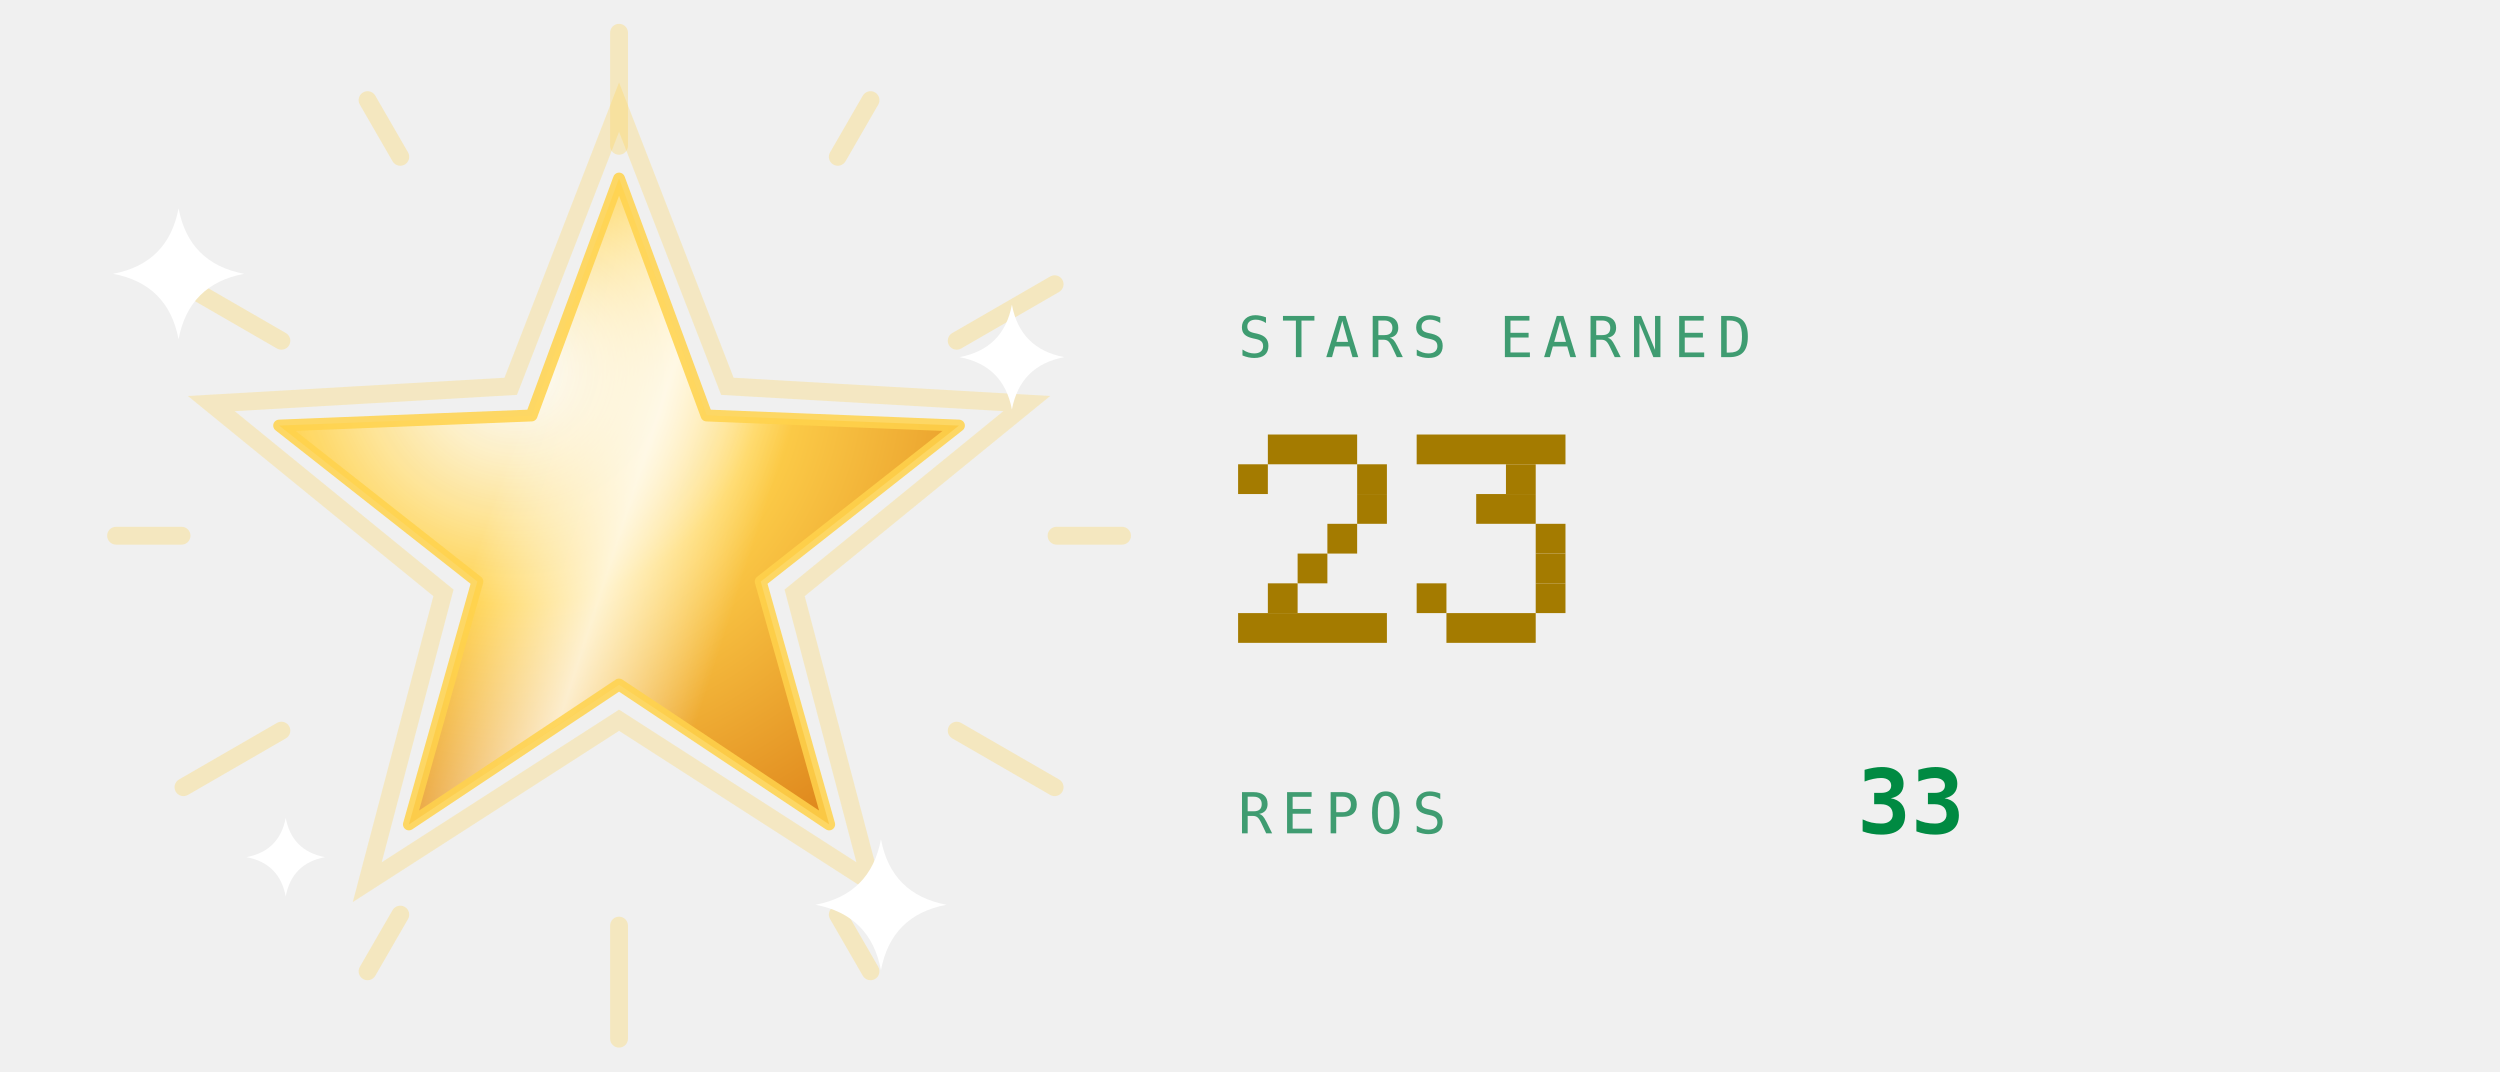
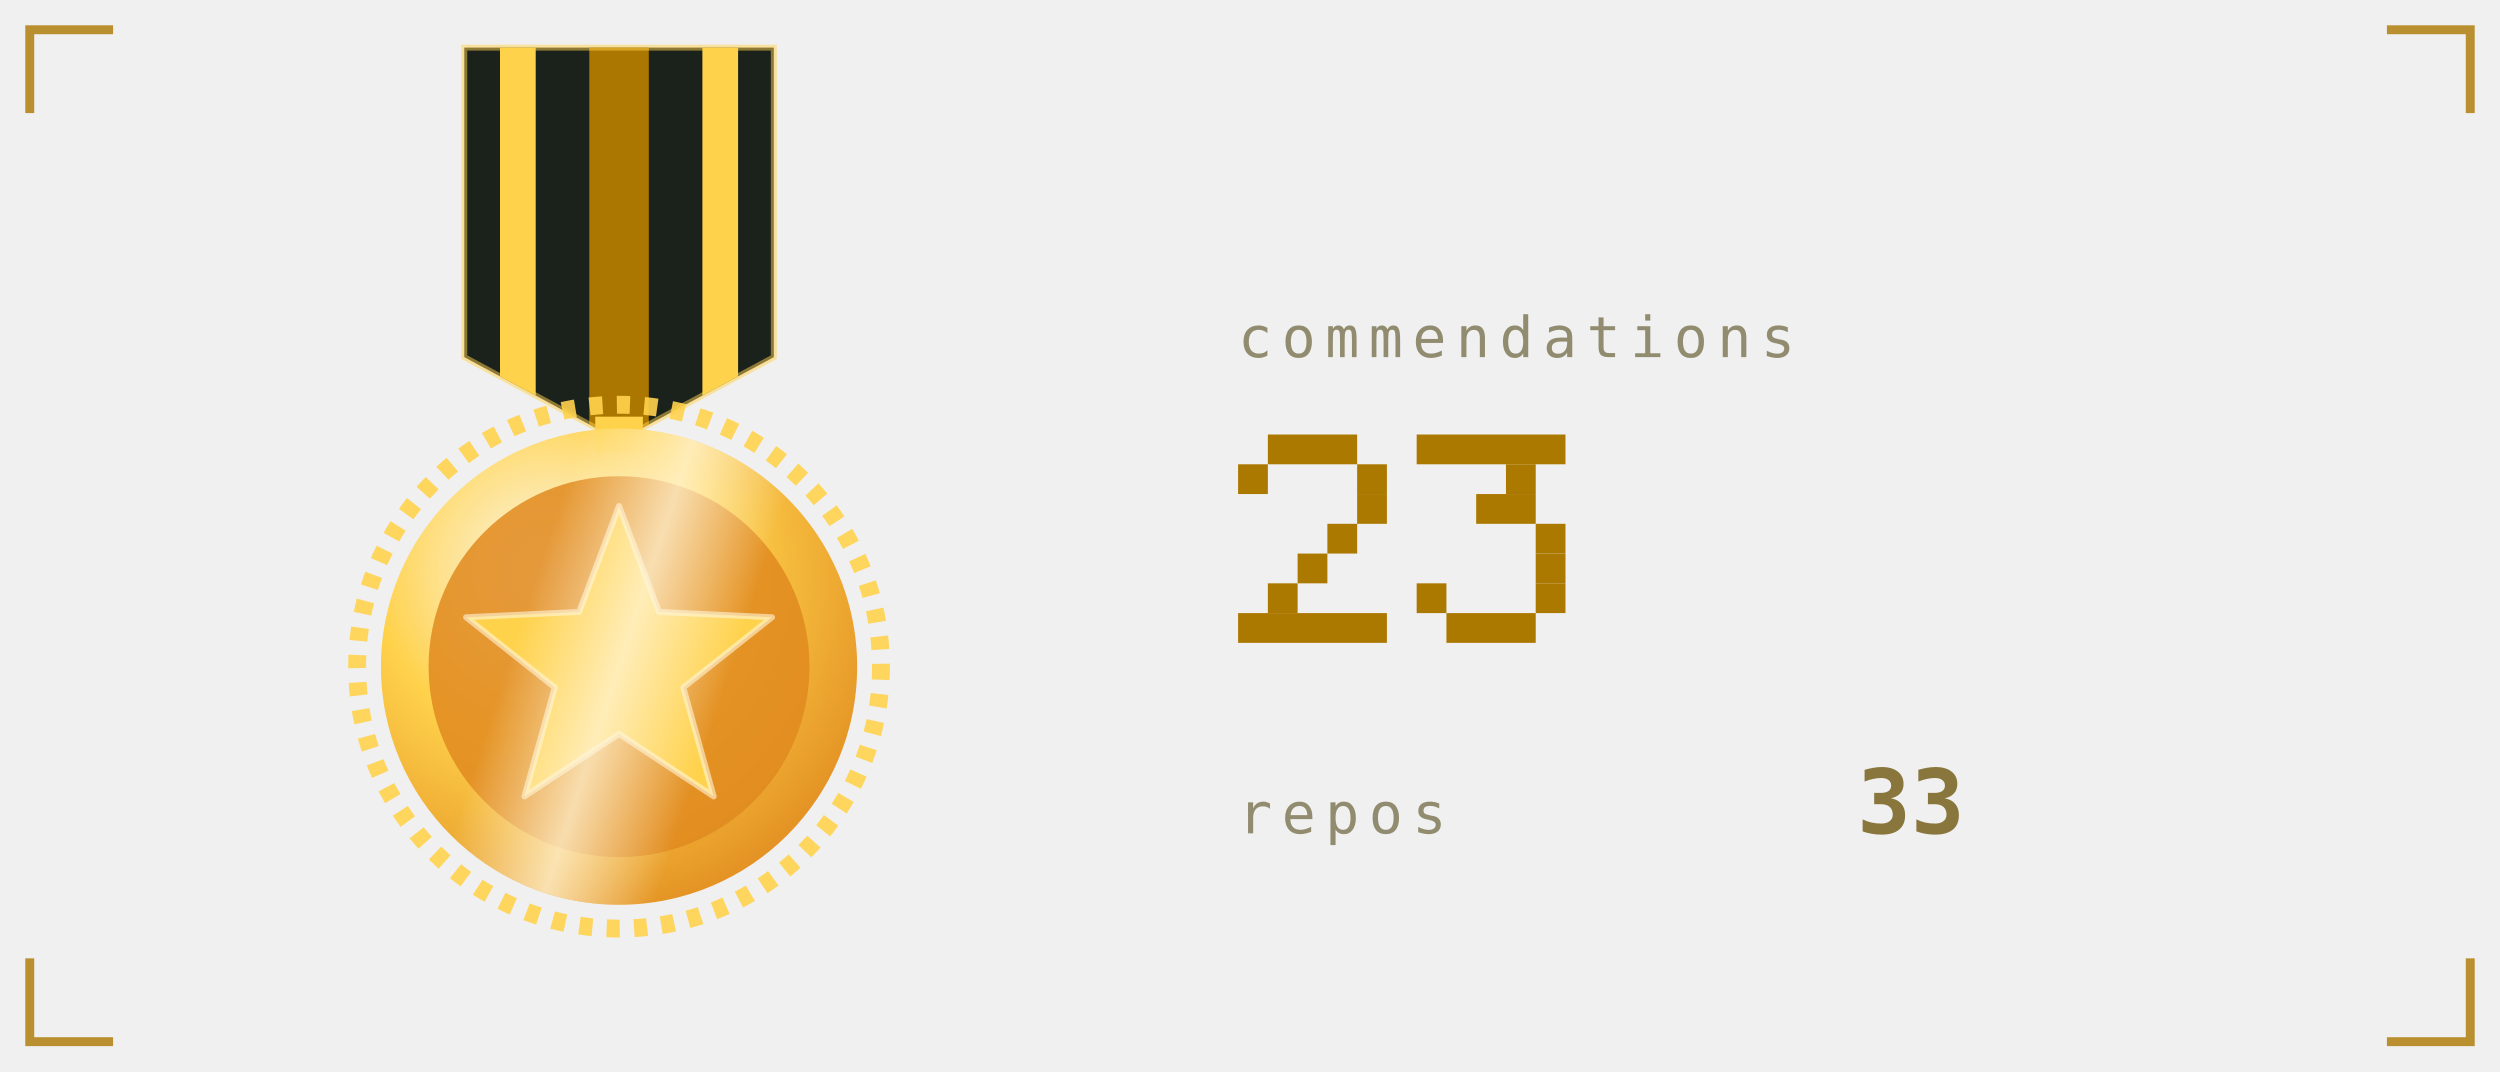
<svg xmlns="http://www.w3.org/2000/svg" viewBox="0 0 420 180" width="420" height="180" role="img" aria-labelledby="strt strd">
  <defs>
    <linearGradient id="strbg" x1="0" y1="0" x2="1" y2="1">
-       <stop offset="0" stop-color="#173d2b" />
-       <stop offset="1" stop-color="#0d2018" />
+       <stop offset="0" stop-color="#1b211b" />
+       <stop offset="1" stop-color="#0a0c0b" />
    </linearGradient>
  </defs>
  <style>
    .mono{font-family:ui-monospace,SFMono-Regular,Menlo,Consolas,"DejaVu Sans Mono",monospace}
-     .lbl{font-size:9.5px;letter-spacing:1.6px;fill:#3f9c71}
-     .big{font-size:31px;font-weight:700;fill:#008a42}
-     .med{font-size:15px;font-weight:700;fill:#008a42}
-     .sm{font-size:11px;fill:#008a42}
-     .dim{font-size:11px;fill:#3f9c71}
+     .lbl{font-size:9.5px;letter-spacing:1.6px;fill:#918c6f}
+     .big{font-size:31px;font-weight:700;fill:#89763c}
+     .med{font-size:15px;font-weight:700;fill:#89763c}
+     .sm{font-size:11px;fill:#89763c}
+     .dim{font-size:11px;fill:#918c6f}
    
    .pulse{animation:pulse 3.4s ease-in-out infinite}
    @keyframes pulse{0%,100%{opacity:1}50%{opacity:.62}}
    
    .rays{animation:spin 26s linear infinite;transform-box:fill-box;transform-origin:center}
    .halo{animation:halo 3.6s ease-in-out infinite;transform-box:fill-box;transform-origin:center}
    .glaze{animation:glaze 3.6s ease-in-out infinite}
    .tw{animation:tw 2.4s ease-in-out infinite;transform-box:fill-box;transform-origin:center}
    @keyframes spin{to{transform:rotate(360deg)}}
    @keyframes halo{0%,100%{transform:scale(1);opacity:.28}50%{transform:scale(1.1);opacity:.06}}
    @keyframes glaze{0%{transform:translateX(-190px)}55%,100%{transform:translateX(190px)}}
    @keyframes tw{0%,100%{opacity:.15;transform:scale(.7)}50%{opacity:1;transform:scale(1)}}
+     .sway{animation:sway 5s ease-in-out infinite;transform-origin:104px 8px}
+     @keyframes sway{0%,100%{transform:rotate(-2deg)}50%{transform:rotate(2deg)}}
</style>
+   <path d="M5 19V5H19M401 5H415V19M415 161V175H401M19 175H5V161" fill="none" stroke="#ac7700" stroke-width="1.5" stroke-opacity="0.8" />
  <defs>
    <radialGradient id="starFill" cx="0.35" cy="0.3" r="0.8">
-       <stop offset="0" stop-color="#ffffff" stop-opacity="0.75" />
+       <stop offset="0" stop-color="#fff6dc" stop-opacity="0.75" />
      <stop offset="0.45" stop-color="#ffd24c" />
      <stop offset="1" stop-color="#e08a1e" />
    </radialGradient>
    <linearGradient id="starGlaze" x1="0" y1="0" x2="1" y2="0">
-       <stop offset="0" stop-color="#ffffff" stop-opacity="0" />
-       <stop offset="0.5" stop-color="#ffffff" stop-opacity="0.75" />
-       <stop offset="1" stop-color="#ffffff" stop-opacity="0" />
+       <stop offset="0" stop-color="#fff6dc" stop-opacity="0" />
+       <stop offset="0.5" stop-color="#fff6dc" stop-opacity="0.75" />
+       <stop offset="1" stop-color="#fff6dc" stop-opacity="0" />
    </linearGradient>
    <clipPath id="starClip">
      <polygon points="104.0,30.0 118.7,69.8 161.1,71.5 127.8,97.7 139.3,138.5 104.0,115.0 68.7,138.5 80.2,97.7 46.9,71.5 89.3,69.8" />
    </clipPath>
  </defs>
-   <g class="rays" opacity="0.3">
-     <rect x="102.5" y="4" width="3" height="22" rx="1.5" fill="#ffd24c" transform="rotate(0 104 90)" />
-     <rect x="102.5" y="4" width="3" height="14" rx="1.5" fill="#ffd24c" transform="rotate(30 104 90)" />
-     <rect x="102.5" y="4" width="3" height="22" rx="1.5" fill="#ffd24c" transform="rotate(60 104 90)" />
-     <rect x="102.5" y="4" width="3" height="14" rx="1.5" fill="#ffd24c" transform="rotate(90 104 90)" />
-     <rect x="102.5" y="4" width="3" height="22" rx="1.5" fill="#ffd24c" transform="rotate(120 104 90)" />
-     <rect x="102.5" y="4" width="3" height="14" rx="1.5" fill="#ffd24c" transform="rotate(150 104 90)" />
-     <rect x="102.5" y="4" width="3" height="22" rx="1.5" fill="#ffd24c" transform="rotate(180 104 90)" />
-     <rect x="102.5" y="4" width="3" height="14" rx="1.5" fill="#ffd24c" transform="rotate(210 104 90)" />
-     <rect x="102.5" y="4" width="3" height="22" rx="1.5" fill="#ffd24c" transform="rotate(240 104 90)" />
-     <rect x="102.5" y="4" width="3" height="14" rx="1.5" fill="#ffd24c" transform="rotate(270 104 90)" />
-     <rect x="102.5" y="4" width="3" height="22" rx="1.5" fill="#ffd24c" transform="rotate(300 104 90)" />
-     <rect x="102.5" y="4" width="3" height="14" rx="1.5" fill="#ffd24c" transform="rotate(330 104 90)" />
-   </g>
-   <polygon class="halo" points="104.0,18.0 122.2,64.9 172.5,67.8 133.5,99.6 146.3,148.2 104.0,121.0 61.7,148.2 74.5,99.6 35.5,67.8 85.8,64.9" fill="none" stroke="#ffd24c" stroke-width="3" opacity="0.28" />
-   <polygon points="104.0,30.0 118.7,69.8 161.1,71.5 127.8,97.7 139.3,138.5 104.0,115.0 68.7,138.5 80.2,97.7 46.9,71.5 89.3,69.8" fill="url(#starFill)" />
-   <g clip-path="url(#starClip)">
-     <g transform="rotate(18 104 90)">
-       <rect class="glaze" x="82" y="20" width="44" height="140" fill="url(#starGlaze)" />
+   <defs>
+     <clipPath id="ribClip">
+       <path d="M78 8h52v52l-26 14l-26 -14z" />
+     </clipPath>
+     <clipPath id="medClip">
+       <circle cx="104" cy="112" r="40" />
+     </clipPath>
+   </defs>
+   <g class="sway">
+     <g clip-path="url(#ribClip)">
+       <rect x="78" y="8" width="52" height="64" fill="#1b211b" />
+       <rect x="84" y="8" width="6" height="64" fill="#ffd24c" />
+       <rect x="99" y="8" width="10" height="64" fill="#ac7700" />
+       <rect x="118" y="8" width="6" height="64" fill="#ffd24c" />
+     </g>
+     <path d="M78 8h52v52l-26 14l-26 -14z" fill="none" stroke="#ffd24c" stroke-opacity="0.5" />
+     <rect x="100" y="70" width="8" height="6" fill="#ffd24c" />
+     <circle cx="104" cy="112" r="44" fill="none" stroke="#ffd24c" stroke-width="3" stroke-dasharray="2.2 2.4" opacity="0.9" />
+     <circle cx="104" cy="112" r="40" fill="url(#starFill)" />
+     <circle cx="104" cy="112" r="32" fill="#e08a1e" opacity="0.85" />
+     <polygon points="104.0,85.0 110.7,102.8 129.7,103.7 114.8,115.5 119.9,133.8 104.0,123.3 88.1,133.8 93.2,115.5 78.3,103.7 97.3,102.8" fill="#ffd24c" stroke="#fff6dc" stroke-opacity="0.6" stroke-linejoin="round" />
+     <g clip-path="url(#medClip)">
+       <g transform="rotate(18 104 112)">
+         <rect class="glaze" x="86" y="62" width="36" height="100" fill="url(#starGlaze)" />
+       </g>
    </g>
  </g>
-   <polygon points="104.0,30.0 118.7,69.8 161.1,71.5 127.8,97.7 139.3,138.5 104.0,115.0 68.7,138.5 80.2,97.7 46.9,71.5 89.3,69.8" fill="none" stroke="#ffd24c" stroke-opacity="0.85" stroke-width="2" stroke-linejoin="round" />
-   <g transform="translate(30 46)">
-     <path class="tw" style="animation-delay:0s" d="M0 -11Q1.75 -1.75 11 0Q1.75 1.75 0 11Q-1.75 1.75 -11 0Q-1.75 -1.75 0 -11Z" fill="#ffffff" />
+   <text class="mono lbl" x="208" y="60">commendations</text>
+   <g class="pulse">
+     <rect x="213" y="73" width="15" height="5" fill="#ab7800" />
+     <rect x="208" y="78" width="5" height="5" fill="#ab7800" />
+     <rect x="228" y="78" width="5" height="5" fill="#ab7800" />
+     <rect x="228" y="83" width="5" height="5" fill="#ab7800" />
+     <rect x="223" y="88" width="5" height="5" fill="#ab7800" />
+     <rect x="218" y="93" width="5" height="5" fill="#ab7800" />
+     <rect x="213" y="98" width="5" height="5" fill="#ab7800" />
+     <rect x="208" y="103" width="25" height="5" fill="#ab7800" />
+     <rect x="238" y="73" width="25" height="5" fill="#ab7800" />
+     <rect x="253" y="78" width="5" height="5" fill="#ab7800" />
+     <rect x="248" y="83" width="10" height="5" fill="#ab7800" />
+     <rect x="258" y="88" width="5" height="5" fill="#ab7800" />
+     <rect x="258" y="93" width="5" height="5" fill="#ab7800" />
+     <rect x="238" y="98" width="5" height="5" fill="#ab7800" />
+     <rect x="258" y="98" width="5" height="5" fill="#ab7800" />
+     <rect x="243" y="103" width="15" height="5" fill="#ab7800" />
  </g>
-   <g transform="translate(170 60)">
-     <path class="tw" style="animation-delay:0.8s" d="M0 -8.8Q1.4 -1.4 8.8 0Q1.4 1.4 0 8.8Q-1.4 1.4 -8.8 0Q-1.4 -1.4 0 -8.8Z" fill="#ffffff" />
-   </g>
-   <g transform="translate(148 152)">
-     <path class="tw" style="animation-delay:1.5s" d="M0 -11Q1.75 -1.75 11 0Q1.75 1.75 0 11Q-1.75 1.75 -11 0Q-1.75 -1.75 0 -11Z" fill="#ffffff" />
-   </g>
-   <g transform="translate(48 144)">
-     <path class="tw" style="animation-delay:2.1s" d="M0 -6.6Q1.05 -1.05 6.6 0Q1.05 1.05 0 6.6Q-1.05 1.05 -6.6 0Q-1.05 -1.05 0 -6.6Z" fill="#ffffff" />
-   </g>
-   <text class="mono lbl" x="208" y="60">STARS EARNED</text>
-   <g class="pulse">
-     <rect x="213" y="73" width="15" height="5" fill="#a47b00" />
-     <rect x="208" y="78" width="5" height="5" fill="#a47b00" />
-     <rect x="228" y="78" width="5" height="5" fill="#a47b00" />
-     <rect x="228" y="83" width="5" height="5" fill="#a47b00" />
-     <rect x="223" y="88" width="5" height="5" fill="#a47b00" />
-     <rect x="218" y="93" width="5" height="5" fill="#a47b00" />
-     <rect x="213" y="98" width="5" height="5" fill="#a47b00" />
-     <rect x="208" y="103" width="25" height="5" fill="#a47b00" />
-     <rect x="238" y="73" width="25" height="5" fill="#a47b00" />
-     <rect x="253" y="78" width="5" height="5" fill="#a47b00" />
-     <rect x="248" y="83" width="10" height="5" fill="#a47b00" />
-     <rect x="258" y="88" width="5" height="5" fill="#a47b00" />
-     <rect x="258" y="93" width="5" height="5" fill="#a47b00" />
-     <rect x="238" y="98" width="5" height="5" fill="#a47b00" />
-     <rect x="258" y="98" width="5" height="5" fill="#a47b00" />
-     <rect x="243" y="103" width="15" height="5" fill="#a47b00" />
-   </g>
-   <text class="mono lbl" x="208" y="140">REPOS</text>
+   <text class="mono lbl" x="208" y="140">repos</text>
  <text class="mono med" x="312" y="140">33</text>
</svg>
